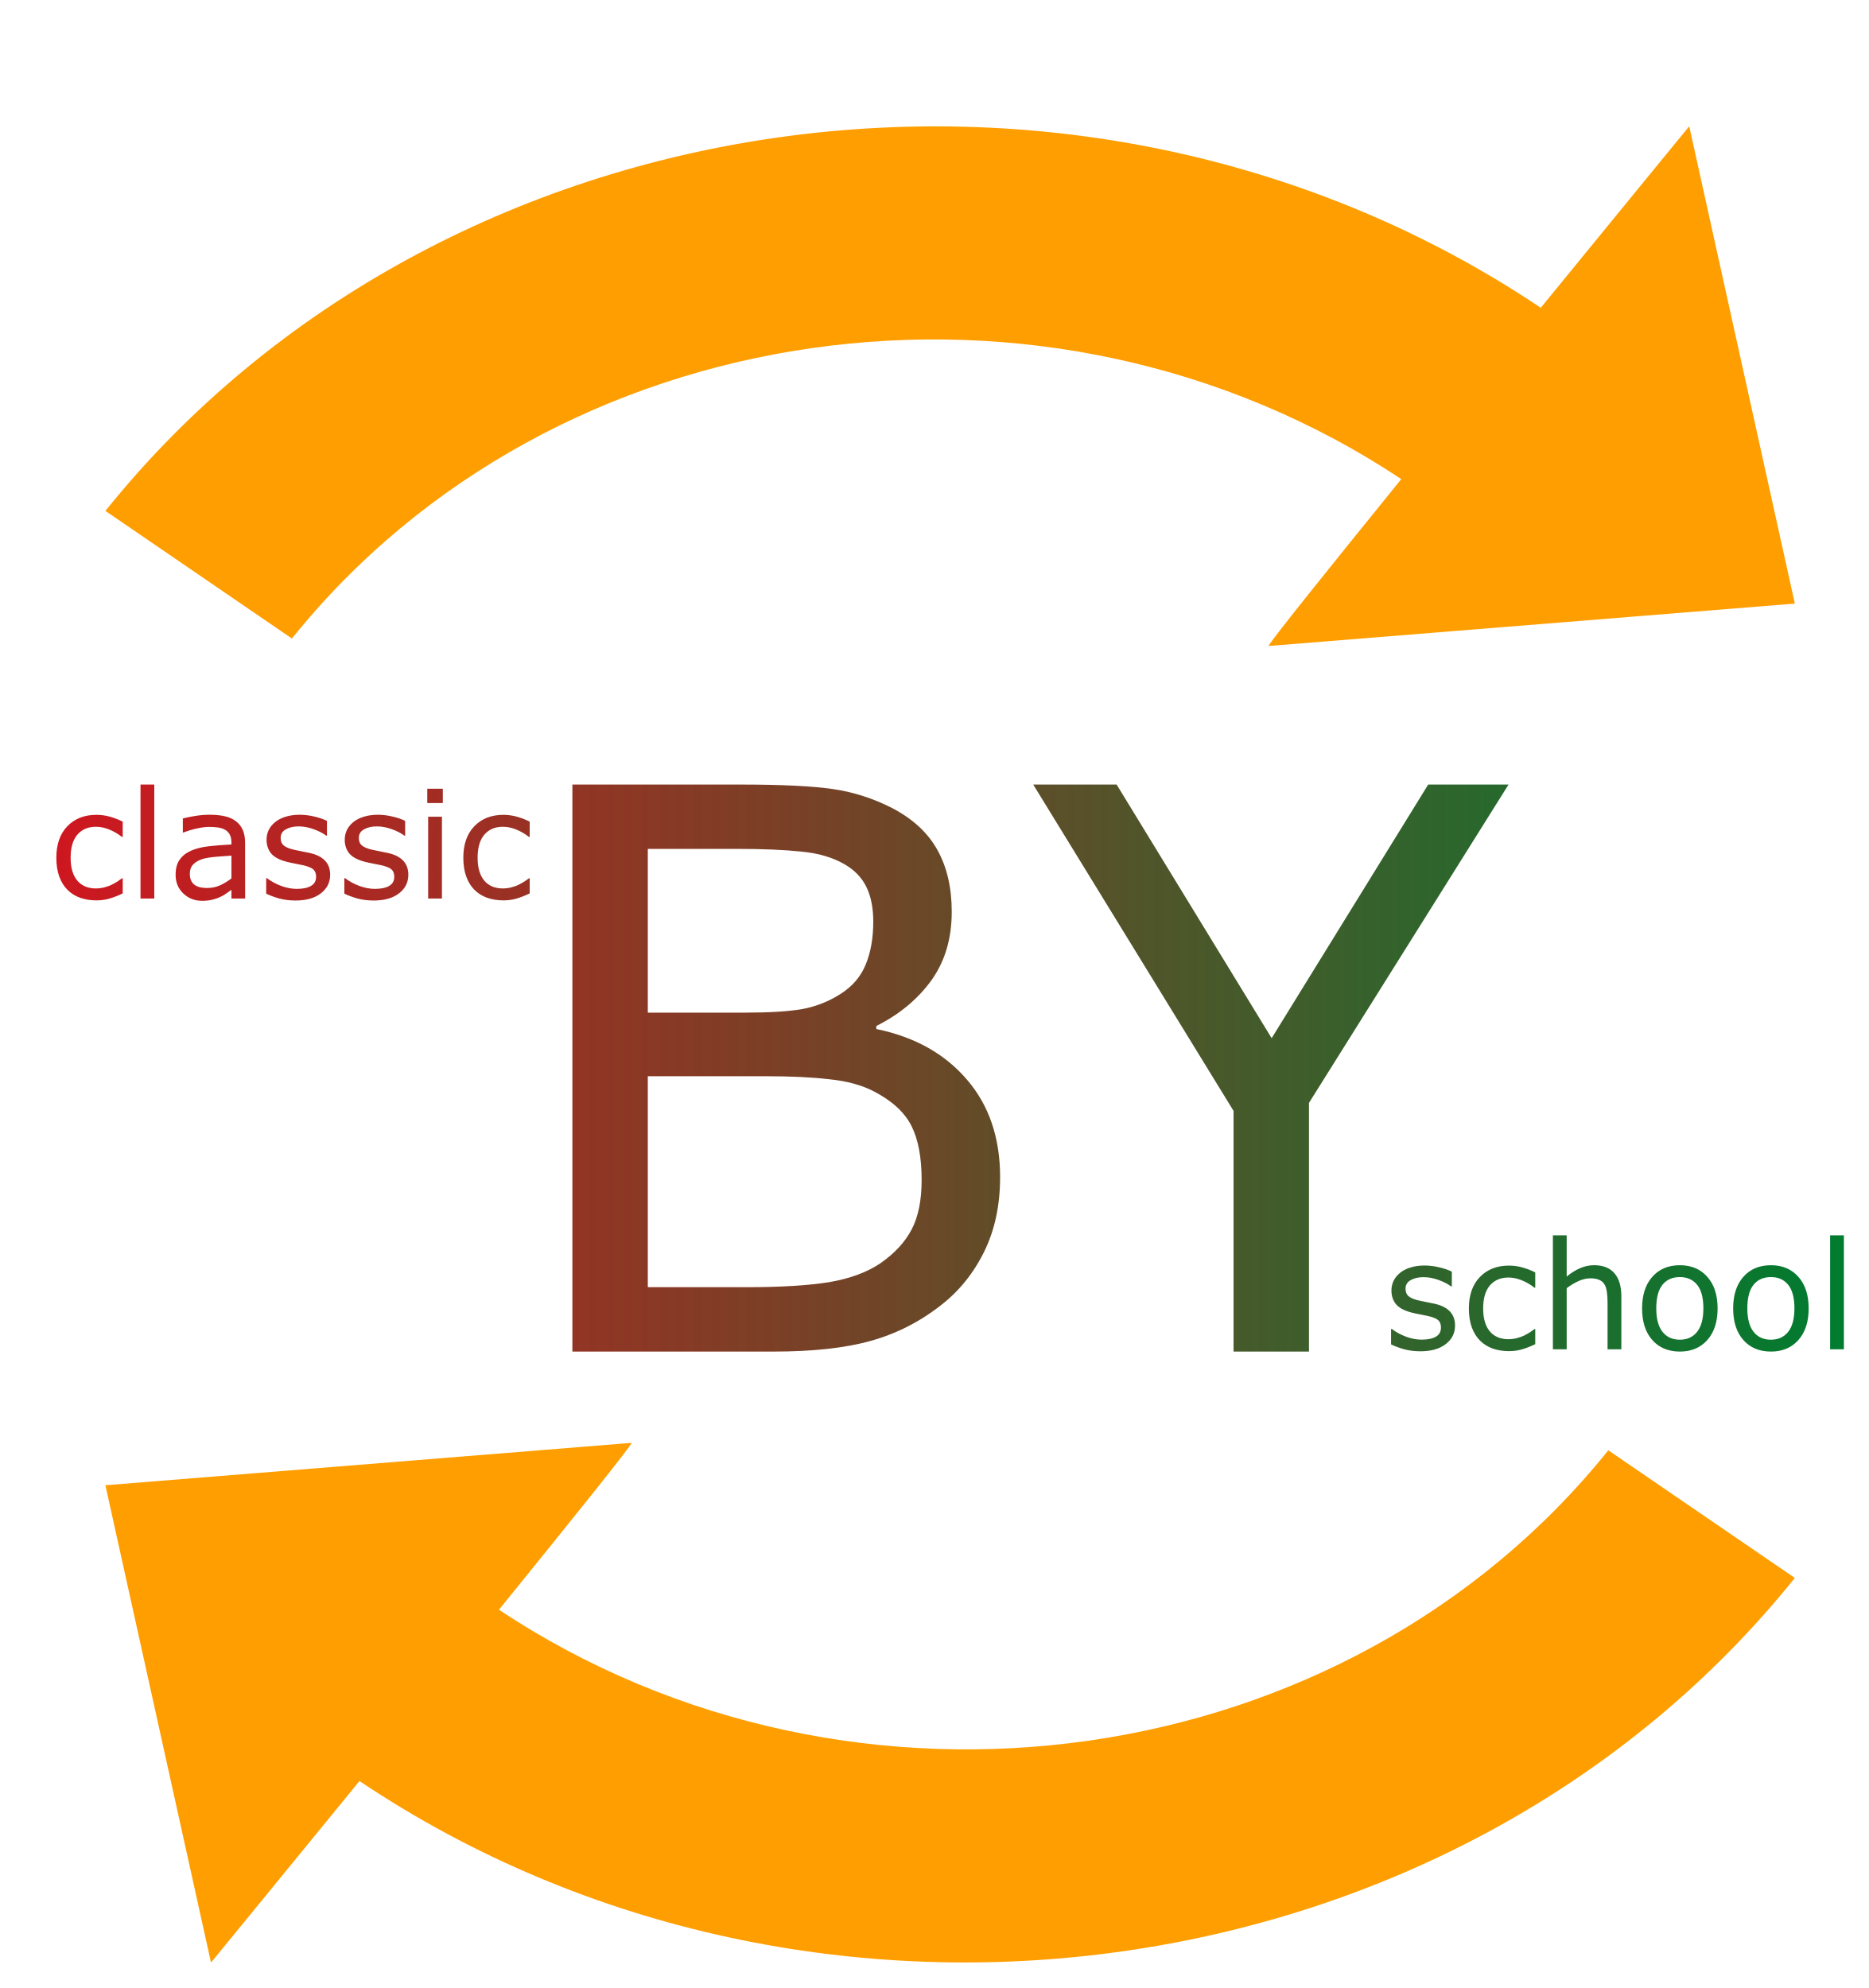
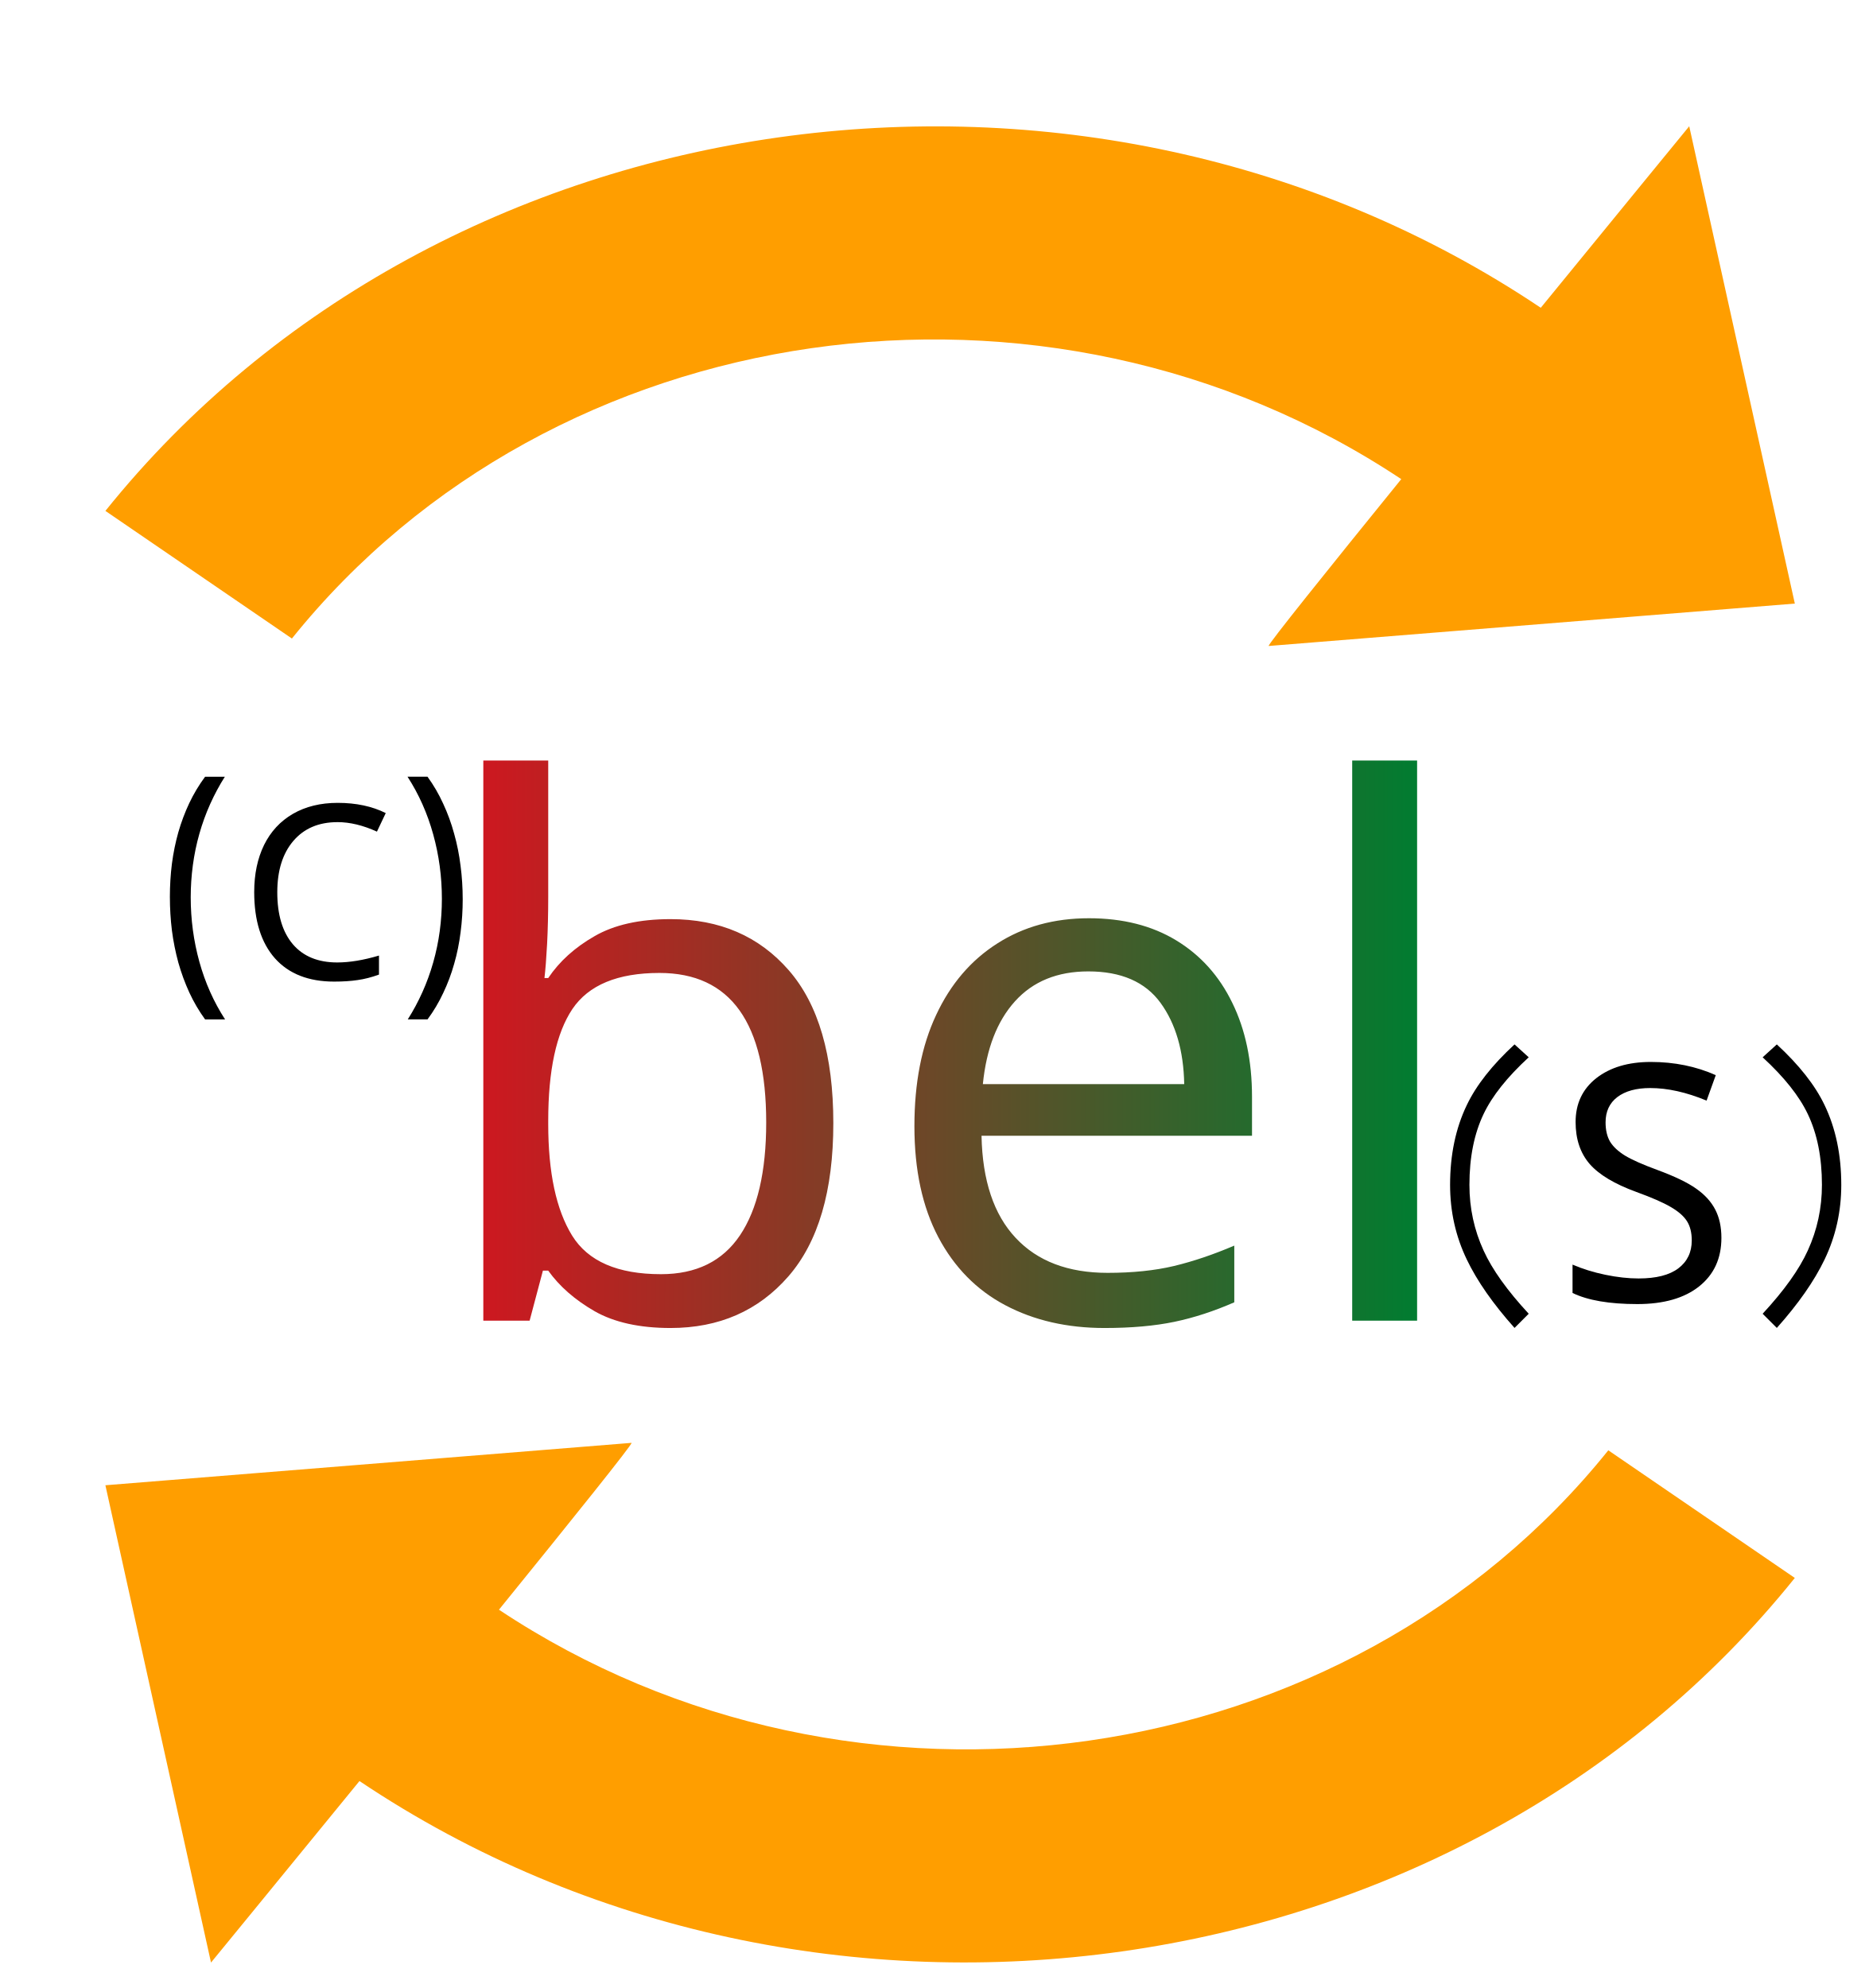
<svg xmlns="http://www.w3.org/2000/svg" xmlns:xlink="http://www.w3.org/1999/xlink" width="131.809mm" height="140.242mm" viewBox="0 0 131.809 140.242" version="1.1" id="svg8" xml:space="preserve">
  <defs id="defs2">
-     <linearGradient id="linearGradient15">
-       <stop style="stop-color:#ce1720;stop-opacity:1" offset="0" id="stop16" />
-       <stop style="stop-color:#007c30;stop-opacity:1;" offset="1" id="stop17" />
+     <linearGradient id="linearGradient18">
+       <stop style="stop-color:#cd1820;stop-opacity:1;" offset="0" id="stop18" />
+       <stop style="stop-color:#017c30;stop-opacity:1;" offset="1" id="stop19" />
    </linearGradient>
    <linearGradient id="linearGradient9-1">
      <stop style="stop-color:#ce1720;stop-opacity:1;" offset="0" id="stop14" />
      <stop style="stop-color:#ce1720;stop-opacity:0;" offset="1" id="stop15" />
    </linearGradient>
    <linearGradient id="linearGradient9">
      <stop style="stop-color:#ce1720;stop-opacity:1;" offset="0" id="stop11" />
      <stop style="stop-color:#ce1720;stop-opacity:0;" offset="1" id="stop12" />
    </linearGradient>
    <linearGradient id="linearGradient9-2">
      <stop style="stop-color:#ce1720;stop-opacity:1;" offset="0" id="stop9" />
      <stop style="stop-color:#ce1720;stop-opacity:0;" offset="1" id="stop10" />
    </linearGradient>
    <clipPath id="p">
      <path d="m 0,0 h 200 v 608 h 8 v 284 l -8,8 H 0 Z" id="path1-4" />
    </clipPath>
-     <linearGradient xlink:href="#linearGradient15" id="linearGradient17" x1="48.791" y1="154.501" x2="174.874" y2="154.501" gradientUnits="userSpaceOnUse" />
+     <linearGradient xlink:href="#linearGradient18" id="linearGradient19" x1="75.529" y1="147.459" x2="141.392" y2="147.459" gradientUnits="userSpaceOnUse" />
  </defs>
  <g id="layer1" transform="translate(-41.44509,-73.78181)">
    <path id="path4518" style="color:#000000;font-style:normal;font-variant:normal;font-weight:normal;font-stretch:normal;font-size:medium;line-height:normal;font-family:sans-serif;font-variant-ligatures:normal;font-variant-position:normal;font-variant-caps:normal;font-variant-numeric:normal;font-variant-alternates:normal;font-feature-settings:normal;text-indent:0;text-align:start;text-decoration:none;text-decoration-line:none;text-decoration-style:solid;text-decoration-color:#000000;letter-spacing:normal;word-spacing:normal;text-transform:none;writing-mode:lr-tb;direction:ltr;text-orientation:mixed;dominant-baseline:auto;baseline-shift:baseline;text-anchor:start;white-space:normal;shape-padding:0;clip-rule:nonzero;display:inline;overflow:visible;visibility:visible;opacity:1;isolation:auto;mix-blend-mode:normal;color-interpolation:sRGB;color-interpolation-filters:linearRGB;solid-color:#000000;solid-opacity:1;vector-effect:none;fill:#ff9e00;fill-opacity:1;fill-rule:evenodd;stroke:none;stroke-width:15.734;stroke-linecap:butt;stroke-linejoin:miter;stroke-miterlimit:4;stroke-dasharray:none;stroke-dashoffset:0;stroke-opacity:1;color-rendering:auto;image-rendering:auto;shape-rendering:auto;text-rendering:auto;enable-background:accumulate" d="m 160.593,82.689 c 0,0 -4.777,5.829 -10.472,12.805 C 117.942,73.905 72.624,80.259 48.88,109.822 l -4.4e-4,5.4e-4 13.155,9.004 4.4e-4,-5.3e-4 c 18.451,-22.973 53.189,-27.9 78.246,-11.244 -5.25,6.474 -9.437,11.692 -9.353,11.77 l 37.113,-2.991 z" />
    <path id="path388" style="color:#000000;font-style:normal;font-variant:normal;font-weight:normal;font-stretch:normal;font-size:medium;line-height:normal;font-family:sans-serif;font-variant-ligatures:normal;font-variant-position:normal;font-variant-caps:normal;font-variant-numeric:normal;font-variant-alternates:normal;font-feature-settings:normal;text-indent:0;text-align:start;text-decoration:none;text-decoration-line:none;text-decoration-style:solid;text-decoration-color:#000000;letter-spacing:normal;word-spacing:normal;text-transform:none;writing-mode:lr-tb;direction:ltr;text-orientation:mixed;dominant-baseline:auto;baseline-shift:baseline;text-anchor:start;white-space:normal;shape-padding:0;clip-rule:nonzero;display:inline;overflow:visible;visibility:visible;opacity:1;isolation:auto;mix-blend-mode:normal;color-interpolation:sRGB;color-interpolation-filters:linearRGB;solid-color:#000000;solid-opacity:1;vector-effect:none;fill:#ff9e00;fill-opacity:1;fill-rule:evenodd;stroke:none;stroke-width:15.734;stroke-linecap:butt;stroke-linejoin:miter;stroke-miterlimit:4;stroke-dasharray:none;stroke-dashoffset:0;stroke-opacity:1;color-rendering:auto;image-rendering:auto;shape-rendering:auto;text-rendering:auto;enable-background:accumulate" d="m 56.328,212.229 c 0,0 4.777,-5.829 10.472,-12.805 32.179,21.59 77.497,15.235 101.24,-14.327 l 4.4e-4,-5.4e-4 -13.155,-9.004 -4.4e-4,5.3e-4 c -18.451,22.973 -53.189,27.9 -78.246,11.244 5.25,-6.474 9.437,-11.692 9.353,-11.77 l -37.113,2.991 z" />
-     <g id="g5" transform="translate(-3.372201,-5.372687)" style="fill:url(#linearGradient17);fill-opacity:1">
-       <path d="m 115.358,162.197 q 0,2.982 -1.128,5.265 -1.128,2.283 -3.036,3.761 -2.257,1.773 -4.97,2.525 -2.686,0.752 -6.85,0.752 H 85.19 v -40 h 11.847 q 4.379,0 6.555,0.322 2.176,0.322 4.164,1.343 2.203,1.155 3.197,2.982 0.994,1.8 0.994,4.325 0,2.848 -1.451,4.862 -1.451,1.988 -3.868,3.197 v 0.215 q 4.056,0.833 6.394,3.573 2.337,2.713 2.337,6.877 z m -8.946,-18.026 q 0,-1.451 -0.484,-2.445 -0.484,-0.994 -1.558,-1.612 -1.263,-0.725 -3.062,-0.887 -1.8,-0.188 -4.459,-0.188 h -6.34 v 11.551 h 6.877 q 2.498,0 3.976,-0.242 1.478,-0.269 2.74,-1.075 1.263,-0.806 1.773,-2.069 0.537,-1.289 0.537,-3.036 z m 3.412,18.24 q 0,-2.418 -0.725,-3.842 -0.725,-1.424 -2.633,-2.418 -1.289,-0.672 -3.143,-0.86 -1.827,-0.215 -4.459,-0.215 h -8.355 v 14.882 h 7.038 q 3.492,0 5.722,-0.349 2.23,-0.376 3.653,-1.343 1.504,-1.048 2.203,-2.391 0.698,-1.343 0.698,-3.465 z m 41.397,-27.911 -14.077,22.458 v 17.542 h -5.319 V 157.523 L 117.695,134.501 h 5.883 l 10.934,17.891 11.041,-17.891 z" id="text2" style="font-size:10.583px;line-height:1.25;letter-spacing:0px;word-spacing:0px;stroke-width:0.265;fill:url(#linearGradient17);fill-opacity:1" aria-label="BY" />
-       <path d="m 53.473,142.18 q -0.486,0.233 -0.925,0.362 -0.434,0.129 -0.925,0.129 -0.625,0 -1.147,-0.181 -0.522,-0.186 -0.894,-0.558 -0.377,-0.372 -0.584,-0.941 -0.207,-0.568 -0.207,-1.328 0,-1.416 0.775,-2.222 0.78,-0.806 2.057,-0.806 0.496,0 0.972,0.14 0.481,0.14 0.878,0.341 v 1.08 h -0.052 q -0.444,-0.346 -0.92,-0.532 -0.47,-0.186 -0.92,-0.186 -0.827,0 -1.307,0.558 -0.475,0.553 -0.475,1.628 0,1.044 0.465,1.607 0.47,0.558 1.318,0.558 0.295,0 0.599,-0.077 0.305,-0.077 0.548,-0.202 0.212,-0.109 0.398,-0.227 0.186,-0.124 0.295,-0.212 h 0.052 z m 2.227,0.362 h -0.972 v -8.041 h 0.972 z m 6.408,0 H 61.142 v -0.615 q -0.129,0.088 -0.351,0.248 -0.217,0.155 -0.424,0.248 -0.243,0.119 -0.558,0.196 -0.315,0.083 -0.739,0.083 -0.78,0 -1.323,-0.517 -0.543,-0.517 -0.543,-1.318 0,-0.656 0.279,-1.059 0.284,-0.408 0.806,-0.641 0.527,-0.233 1.266,-0.315 0.739,-0.083 1.586,-0.124 v -0.15 q 0,-0.331 -0.119,-0.548 -0.114,-0.217 -0.331,-0.341 -0.207,-0.119 -0.496,-0.16 -0.289,-0.041 -0.605,-0.041 -0.382,0 -0.853,0.103 -0.47,0.098 -0.972,0.289 h -0.052 v -0.987 q 0.284,-0.077 0.822,-0.171 0.537,-0.093 1.059,-0.093 0.61,0 1.059,0.103 0.455,0.098 0.785,0.341 0.326,0.238 0.496,0.615 0.171,0.377 0.171,0.935 z m -0.966,-1.421 v -1.607 q -0.444,0.026 -1.049,0.077 -0.599,0.052 -0.951,0.15 -0.419,0.119 -0.677,0.372 -0.258,0.248 -0.258,0.687 0,0.496 0.3,0.749 0.3,0.248 0.915,0.248 0.512,0 0.935,-0.196 0.424,-0.202 0.785,-0.481 z m 6.961,-0.243 q 0,0.791 -0.656,1.297 -0.651,0.506 -1.783,0.506 -0.641,0 -1.178,-0.15 -0.532,-0.155 -0.894,-0.336 v -1.09 h 0.052 q 0.46,0.346 1.023,0.553 0.563,0.202 1.08,0.202 0.641,0 1.003,-0.207 0.362,-0.207 0.362,-0.651 0,-0.341 -0.196,-0.517 -0.196,-0.176 -0.754,-0.3 -0.207,-0.046 -0.543,-0.109 -0.331,-0.062 -0.605,-0.134 -0.76,-0.202 -1.08,-0.589 -0.315,-0.393 -0.315,-0.961 0,-0.357 0.145,-0.672 0.15,-0.315 0.45,-0.563 0.289,-0.243 0.734,-0.382 0.45,-0.145 1.003,-0.145 0.517,0 1.044,0.129 0.532,0.124 0.884,0.305 v 1.039 h -0.052 q -0.372,-0.274 -0.904,-0.46 -0.532,-0.191 -1.044,-0.191 -0.532,0 -0.899,0.207 -0.367,0.202 -0.367,0.605 0,0.357 0.222,0.537 0.217,0.181 0.703,0.295 0.269,0.062 0.599,0.124 0.336,0.062 0.558,0.114 0.677,0.155 1.044,0.532 0.367,0.382 0.367,1.013 z m 5.514,0 q 0,0.791 -0.656,1.297 -0.651,0.506 -1.783,0.506 -0.641,0 -1.178,-0.15 -0.532,-0.155 -0.894,-0.336 v -1.09 h 0.052 q 0.46,0.346 1.023,0.553 0.563,0.202 1.08,0.202 0.641,0 1.003,-0.207 0.362,-0.207 0.362,-0.651 0,-0.341 -0.196,-0.517 -0.196,-0.176 -0.754,-0.3 -0.207,-0.046 -0.543,-0.109 -0.331,-0.062 -0.605,-0.134 -0.76,-0.202 -1.08,-0.589 -0.315,-0.393 -0.315,-0.961 0,-0.357 0.145,-0.672 0.15,-0.315 0.45,-0.563 0.289,-0.243 0.734,-0.382 0.45,-0.145 1.003,-0.145 0.517,0 1.044,0.129 0.532,0.124 0.884,0.305 v 1.039 h -0.052 q -0.372,-0.274 -0.904,-0.46 -0.532,-0.191 -1.044,-0.191 -0.532,0 -0.899,0.207 -0.367,0.202 -0.367,0.605 0,0.357 0.222,0.537 0.217,0.181 0.703,0.295 0.269,0.062 0.599,0.124 0.336,0.062 0.558,0.114 0.677,0.155 1.044,0.532 0.367,0.382 0.367,1.013 z m 2.434,-5.075 h -1.096 v -1.008 h 1.096 z m -0.062,6.739 h -0.972 v -5.772 h 0.972 z M 82.179,142.18 q -0.486,0.233 -0.925,0.362 -0.434,0.129 -0.925,0.129 -0.625,0 -1.147,-0.181 -0.522,-0.186 -0.894,-0.558 -0.377,-0.372 -0.584,-0.941 -0.207,-0.568 -0.207,-1.328 0,-1.416 0.775,-2.222 0.78,-0.806 2.057,-0.806 0.496,0 0.972,0.14 0.481,0.14 0.878,0.341 v 1.08 h -0.052 q -0.444,-0.346 -0.92,-0.532 -0.47,-0.186 -0.92,-0.186 -0.827,0 -1.307,0.558 -0.475,0.553 -0.475,1.628 0,1.044 0.465,1.607 0.47,0.558 1.318,0.558 0.295,0 0.599,-0.077 0.305,-0.077 0.548,-0.202 0.212,-0.109 0.398,-0.227 0.186,-0.124 0.295,-0.212 h 0.052 z" id="text3" style="font-size:10.583px;line-height:1.25;letter-spacing:0px;word-spacing:0px;stroke-width:0.265;fill:url(#linearGradient17);fill-opacity:1" aria-label="classic" />
-       <path d="m 147.445,172.677 q 0,0.791 -0.656,1.297 -0.651,0.506 -1.783,0.506 -0.641,0 -1.178,-0.15 -0.532,-0.155 -0.894,-0.336 v -1.09 h 0.052 q 0.46,0.346 1.023,0.553 0.563,0.202 1.08,0.202 0.641,0 1.003,-0.207 0.362,-0.207 0.362,-0.651 0,-0.341 -0.196,-0.517 -0.196,-0.176 -0.754,-0.3 -0.207,-0.046 -0.543,-0.109 -0.331,-0.062 -0.605,-0.134 -0.76,-0.202 -1.08,-0.589 -0.315,-0.393 -0.315,-0.961 0,-0.357 0.145,-0.672 0.15,-0.315 0.45,-0.563 0.289,-0.243 0.734,-0.382 0.45,-0.145 1.003,-0.145 0.517,0 1.044,0.129 0.532,0.124 0.884,0.305 v 1.039 h -0.052 q -0.372,-0.274 -0.904,-0.46 -0.532,-0.191 -1.044,-0.191 -0.532,0 -0.899,0.207 -0.367,0.202 -0.367,0.605 0,0.357 0.222,0.537 0.217,0.181 0.703,0.295 0.269,0.062 0.599,0.124 0.336,0.062 0.558,0.114 0.677,0.155 1.044,0.532 0.367,0.382 0.367,1.013 z m 5.659,1.302 q -0.486,0.233 -0.925,0.362 -0.434,0.129 -0.925,0.129 -0.625,0 -1.147,-0.181 -0.522,-0.186 -0.894,-0.558 -0.377,-0.372 -0.584,-0.941 -0.207,-0.568 -0.207,-1.328 0,-1.416 0.775,-2.222 0.78,-0.806 2.057,-0.806 0.496,0 0.972,0.14 0.481,0.14 0.878,0.341 v 1.08 h -0.052 q -0.444,-0.346 -0.92,-0.532 -0.47,-0.186 -0.92,-0.186 -0.827,0 -1.307,0.558 -0.475,0.553 -0.475,1.628 0,1.044 0.465,1.607 0.47,0.558 1.318,0.558 0.295,0 0.599,-0.077 0.305,-0.077 0.548,-0.202 0.212,-0.109 0.398,-0.227 0.186,-0.124 0.295,-0.212 h 0.052 z m 6.072,0.362 h -0.972 v -3.287 q 0,-0.398 -0.046,-0.744 -0.046,-0.351 -0.171,-0.548 -0.129,-0.217 -0.372,-0.32 -0.243,-0.109 -0.63,-0.109 -0.398,0 -0.832,0.196 -0.434,0.196 -0.832,0.501 v 4.31 h -0.972 v -8.041 h 0.972 v 2.909 q 0.455,-0.377 0.941,-0.589 0.486,-0.212 0.997,-0.212 0.935,0 1.426,0.563 0.491,0.563 0.491,1.623 z m 6.79,-2.884 q 0,1.411 -0.723,2.227 -0.723,0.816 -1.938,0.816 -1.225,0 -1.948,-0.816 -0.718,-0.816 -0.718,-2.227 0,-1.411 0.718,-2.227 0.723,-0.822 1.948,-0.822 1.214,0 1.938,0.822 0.723,0.816 0.723,2.227 z m -1.003,0 q 0,-1.121 -0.439,-1.664 -0.439,-0.548 -1.22,-0.548 -0.791,0 -1.23,0.548 -0.434,0.543 -0.434,1.664 0,1.085 0.439,1.648 0.439,0.558 1.225,0.558 0.775,0 1.214,-0.553 0.444,-0.558 0.444,-1.654 z m 7.426,0 q 0,1.411 -0.723,2.227 -0.723,0.816 -1.938,0.816 -1.225,0 -1.948,-0.816 -0.718,-0.816 -0.718,-2.227 0,-1.411 0.718,-2.227 0.723,-0.822 1.948,-0.822 1.214,0 1.938,0.822 0.723,0.816 0.723,2.227 z m -1.003,0 q 0,-1.121 -0.439,-1.664 -0.439,-0.548 -1.22,-0.548 -0.791,0 -1.23,0.548 -0.434,0.543 -0.434,1.664 0,1.085 0.439,1.648 0.439,0.558 1.225,0.558 0.775,0 1.214,-0.553 0.444,-0.558 0.444,-1.654 z m 3.488,2.884 h -0.972 v -8.041 h 0.972 z" id="text4" style="font-size:10.583px;line-height:1.25;letter-spacing:0px;word-spacing:0px;stroke-width:0.265;fill:url(#linearGradient17);fill-opacity:1" aria-label="school" />
-     </g>
+     <path d="m 144.907,151.732 q 1,-2.091 3.364,-4.273 l 1,0.909 q -2.273,2.091 -3.182,4 -1,2.091 -1,5 0,2.455 1,4.636 0.909,2 3.182,4.455 l -1,1 q -2.273,-2.545 -3.364,-4.818 -1.182,-2.455 -1.182,-5.273 0,-3.182 1.182,-5.636 z m 17.955,9.375 q 0,2.17 -1.568,3.42 -1.568,1.25 -4.364,1.25 -2.955,0 -4.568,-0.784 v -2 q 1.057,0.455 2.307,0.716 1.261,0.261 2.352,0.261 1.864,0 2.807,-0.716 0.943,-0.716 0.943,-1.966 0,-0.83 -0.341,-1.364 -0.341,-0.534 -1.148,-1 -0.795,-0.466 -2.42,-1.057 -2.307,-0.841 -3.295,-1.977 -0.989,-1.148 -0.989,-2.955 0,-1.943 1.455,-3.091 1.466,-1.148 3.852,-1.148 2.489,0 4.58,0.932 l -0.648,1.795 q -2.136,-0.886 -3.977,-0.886 -1.477,0 -2.318,0.636 -0.83,0.636 -0.83,1.784 0,0.818 0.318,1.364 0.33,0.534 1.045,0.977 0.727,0.443 2.273,1.011 1.852,0.682 2.761,1.33 0.909,0.636 1.341,1.477 0.432,0.83 0.432,1.989 z m 7.273,1.534 q -1.091,2.273 -3.364,4.818 l -1,-1 q 2.273,-2.455 3.182,-4.455 1,-2.182 1,-4.636 0,-2.909 -1,-5 -0.909,-1.909 -3.182,-4 l 1,-0.909 q 2.364,2.182 3.364,4.273 1.182,2.455 1.182,5.636 0,2.818 -1.182,5.273 z" id="text1" style="font-size:10.583px;line-height:1.25;letter-spacing:0px;word-spacing:0px;stroke-width:0.265" aria-label="（S）" />
+     <path d="m 53.427,137.065 q 0,-1.2 0.143,-2.349 0.151,-1.149 0.453,-2.223 0.31,-1.074 0.772,-2.055 0.47,-0.99 1.116,-1.862 h 1.393 q -0.579,0.914 -1.032,1.921 -0.453,1.007 -0.763,2.097 -0.31,1.091 -0.461,2.223 -0.151,1.124 -0.151,2.265 0,2.341 0.612,4.555 0.612,2.206 1.812,4.06 h -1.409 q -0.646,-0.889 -1.116,-1.904 -0.461,-1.007 -0.772,-2.106 -0.302,-1.107 -0.453,-2.265 -0.143,-1.166 -0.143,-2.357 z m 2.626,-4.891 z m -0.042,-4.715 z m 0.26,20 z m 8.977,-15.68 q -1.98,0 -3.112,1.325 -1.133,1.326 -1.133,3.624 0,2.374 1.099,3.666 1.099,1.284 3.129,1.284 1.309,0 2.945,-0.487 v 1.342 q -0.78,0.285 -1.502,0.386 -0.721,0.109 -1.661,0.109 -2.71,0 -4.178,-1.644 -1.46,-1.653 -1.46,-4.673 0,-1.896 0.696,-3.322 0.705,-1.426 2.039,-2.198 1.342,-0.772 3.154,-0.772 1.946,0 3.389,0.721 l -0.621,1.309 q -1.468,-0.671 -2.785,-0.671 z m 8.834,5.428 q 0,1.2 -0.151,2.349 -0.143,1.149 -0.453,2.223 -0.302,1.074 -0.772,2.055 -0.461,0.99 -1.107,1.862 h -1.393 q 0.579,-0.914 1.032,-1.921 0.453,-1.007 0.763,-2.097 0.31,-1.091 0.461,-2.215 0.151,-1.133 0.151,-2.273 0,-2.341 -0.612,-4.547 -0.612,-2.215 -1.812,-4.069 h 1.409 q 0.646,0.889 1.107,1.904 0.47,1.007 0.772,2.114 0.31,1.099 0.453,2.265 0.151,1.158 0.151,2.349 z m -2.777,-5.034 z m -0.042,-4.715 z m 1.938,20 z" id="text1-5" style="font-size:10.583px;line-height:1.25;letter-spacing:0px;word-spacing:0px;stroke-width:0.265" aria-label="(C)" />
+     <text xml:space="preserve" style="font-size:51.98px;line-height:1.25;font-family:sans-serif;letter-spacing:0px;word-spacing:0px;stroke-width:0.265;fill:url(#linearGradient19);fill-opacity:1" x="71.113" y="166.952" id="text2">
+       <tspan id="tspan1" style="stroke-width:0.265;fill:url(#linearGradient19);fill-opacity:1" x="71.113" y="166.952">bel</tspan>
+     </text>
  </g>
</svg>
